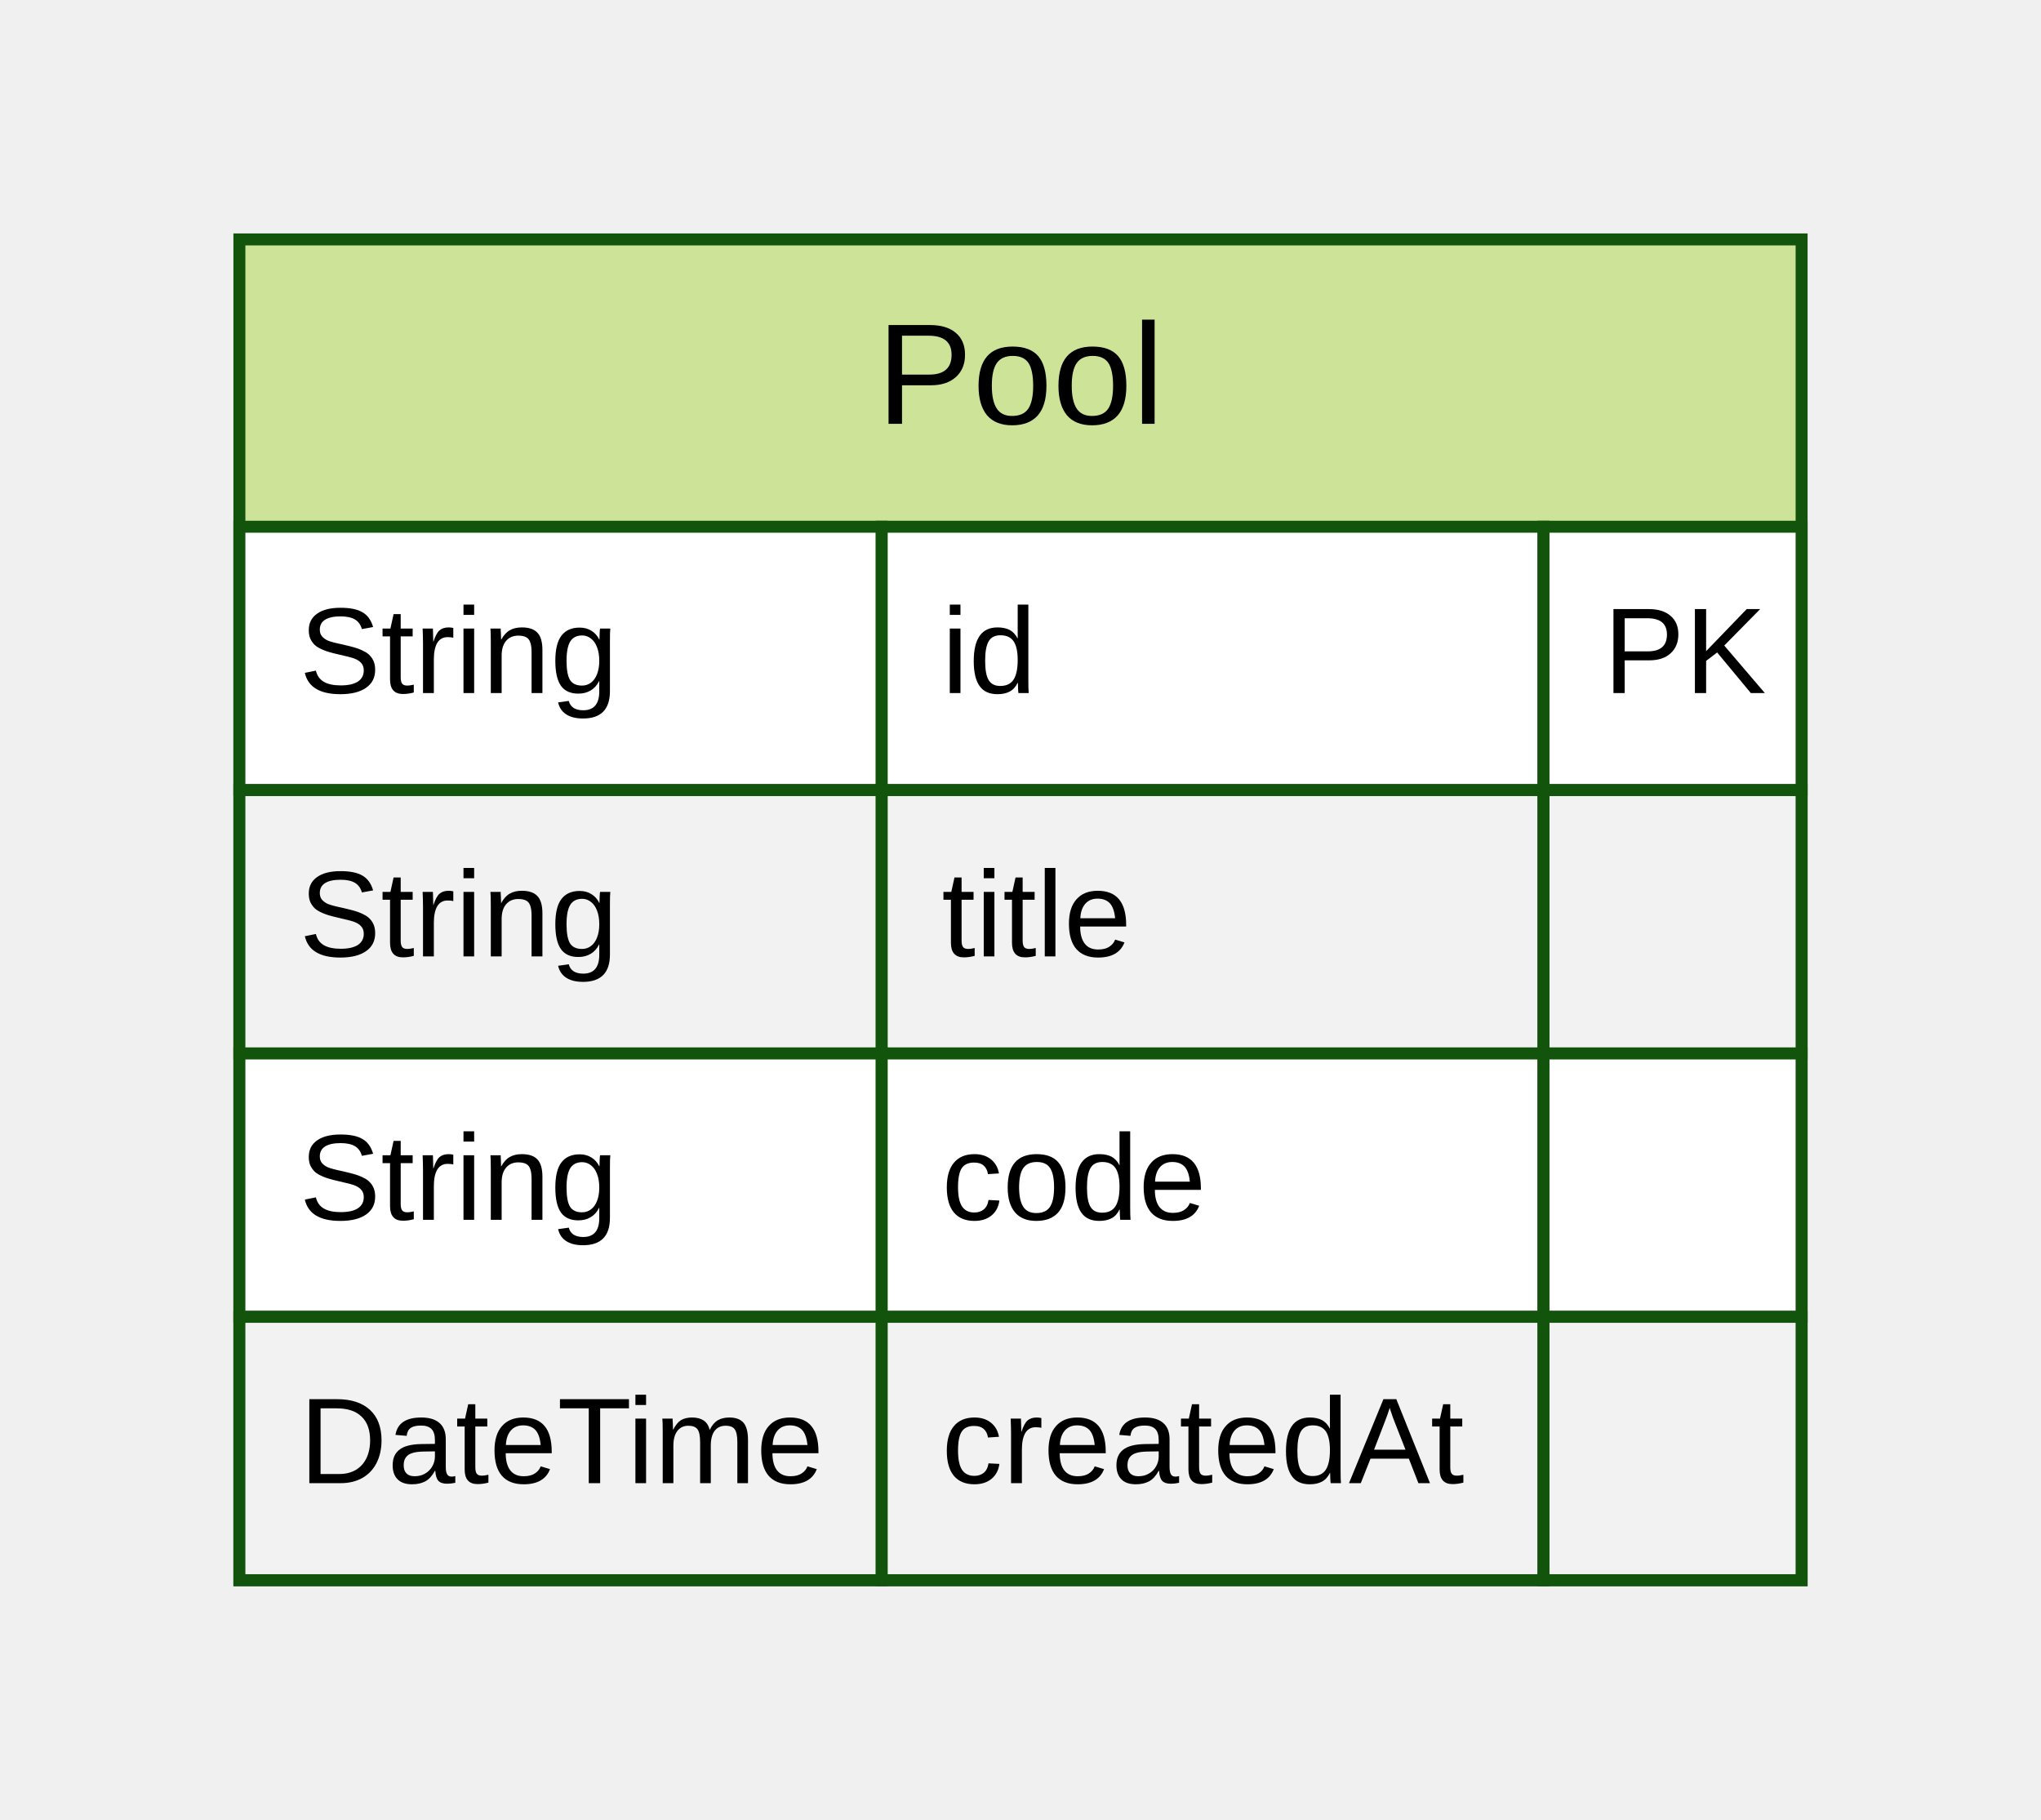
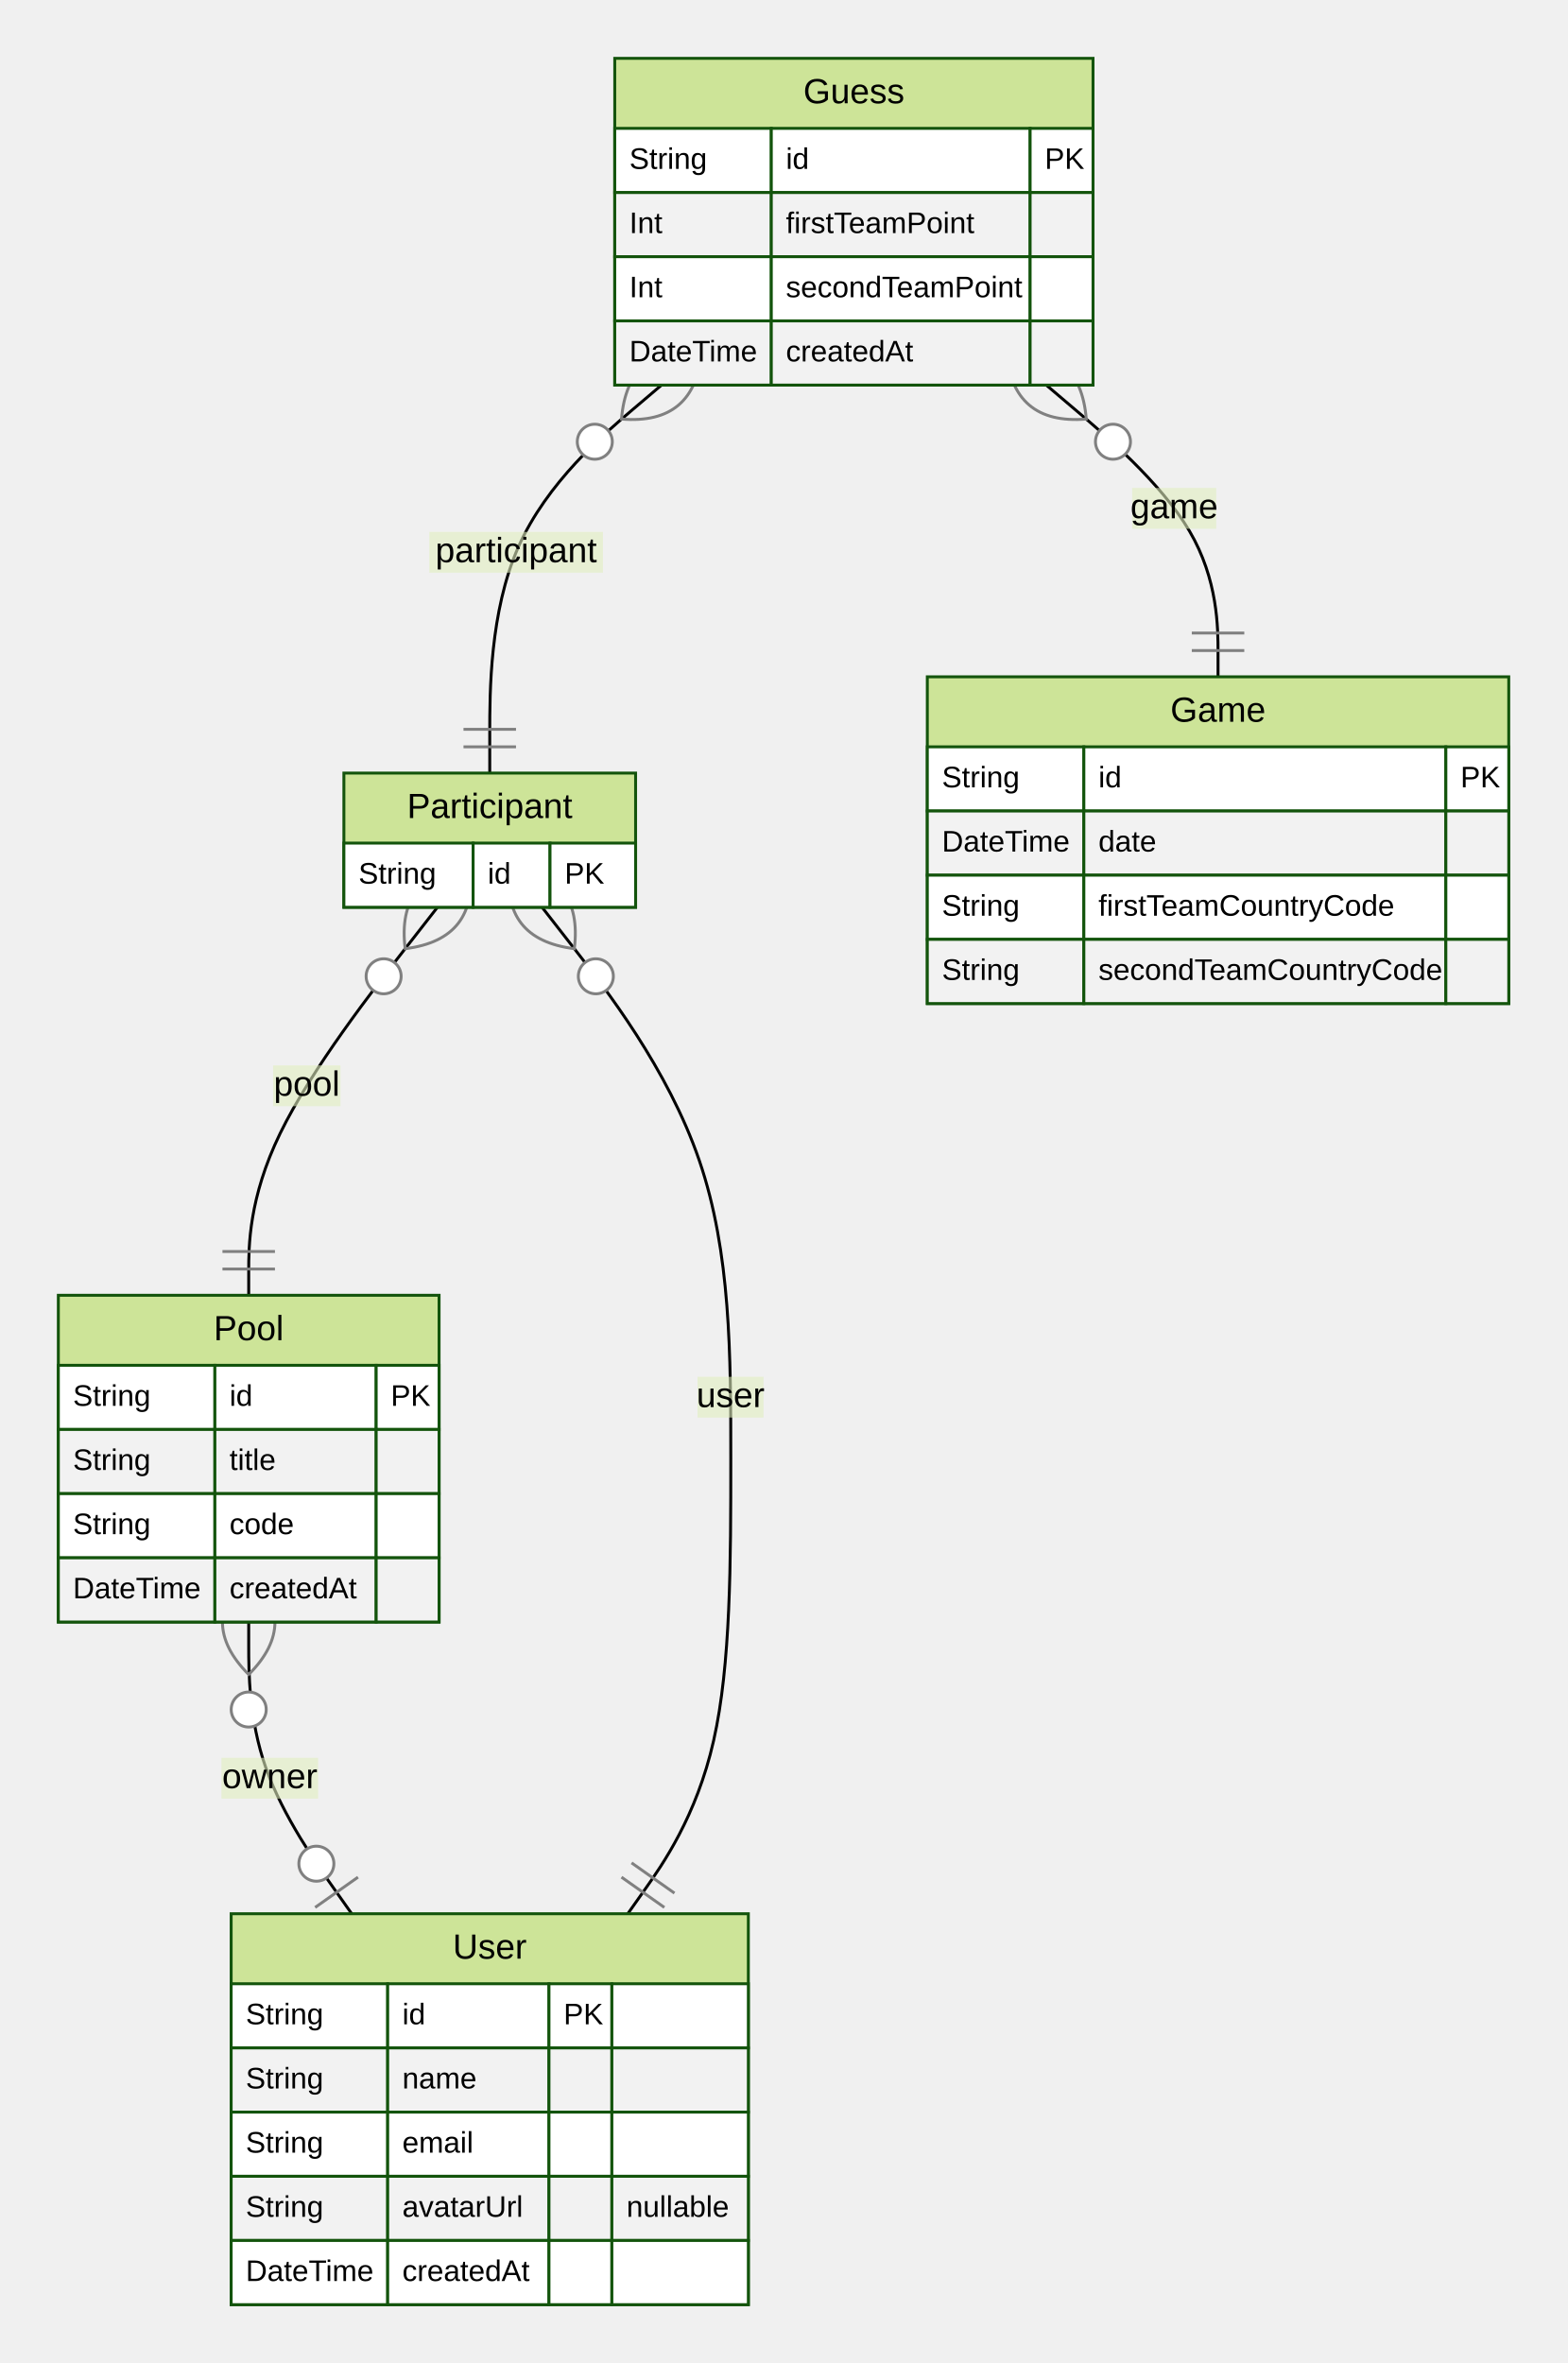
- <svg xmlns="http://www.w3.org/2000/svg" aria-labelledby="chart-title-mermaid-0 chart-desc-mermaid-0" role="img" viewBox="0 0 170.516 152" style="max-width: 170.516px; background-color: white;" width="100%" id="mermaid-0">
+ <svg xmlns="http://www.w3.org/2000/svg" aria-labelledby="chart-title-mermaid-0 chart-desc-mermaid-0" role="img" viewBox="0 0 537.207 810" style="max-width: 537.207px; background-color: white;" width="100%" id="mermaid-0">
  <style>#mermaid-0 {font-family:"trebuchet ms",verdana,arial,sans-serif;font-size:16px;fill:#000000;}#mermaid-0 .error-icon{fill:#552222;}#mermaid-0 .error-text{fill:#552222;stroke:#552222;}#mermaid-0 .edge-thickness-normal{stroke-width:2px;}#mermaid-0 .edge-thickness-thick{stroke-width:3.5px;}#mermaid-0 .edge-pattern-solid{stroke-dasharray:0;}#mermaid-0 .edge-pattern-dashed{stroke-dasharray:3;}#mermaid-0 .edge-pattern-dotted{stroke-dasharray:2;}#mermaid-0 .marker{fill:#000000;stroke:#000000;}#mermaid-0 .marker.cross{stroke:#000000;}#mermaid-0 svg{font-family:"trebuchet ms",verdana,arial,sans-serif;font-size:16px;}#mermaid-0 .entityBox{fill:#cde498;stroke:#13540c;}#mermaid-0 .attributeBoxOdd{fill:#ffffff;stroke:#13540c;}#mermaid-0 .attributeBoxEven{fill:#f2f2f2;stroke:#13540c;}#mermaid-0 .relationshipLabelBox{fill:hsl(78.158, 58.462%, 84.51%);opacity:0.7;background-color:hsl(78.158, 58.462%, 84.51%);}#mermaid-0 .relationshipLabelBox rect{opacity:0.5;}#mermaid-0 .relationshipLine{stroke:#000000;}#mermaid-0 :root{--mermaid-font-family:"trebuchet ms",verdana,arial,sans-serif;}</style>
  <g />
  <defs>
    <marker orient="auto" markerHeight="18" markerWidth="18" refY="9" refX="0" id="ONLY_ONE_START">
      <path d="M9,0 L9,18 M15,0 L15,18" fill="none" stroke="gray" />
    </marker>
  </defs>
  <defs>
    <marker orient="auto" markerHeight="18" markerWidth="18" refY="9" refX="18" id="ONLY_ONE_END">
      <path d="M3,0 L3,18 M9,0 L9,18" fill="none" stroke="gray" />
    </marker>
  </defs>
  <defs>
    <marker orient="auto" markerHeight="18" markerWidth="30" refY="9" refX="0" id="ZERO_OR_ONE_START">
      <circle r="6" cy="9" cx="21" fill="white" stroke="gray" />
      <path d="M9,0 L9,18" fill="none" stroke="gray" />
    </marker>
  </defs>
  <defs>
    <marker orient="auto" markerHeight="18" markerWidth="30" refY="9" refX="30" id="ZERO_OR_ONE_END">
      <circle r="6" cy="9" cx="9" fill="white" stroke="gray" />
      <path d="M21,0 L21,18" fill="none" stroke="gray" />
    </marker>
  </defs>
  <defs>
    <marker orient="auto" markerHeight="36" markerWidth="45" refY="18" refX="18" id="ONE_OR_MORE_START">
      <path d="M0,18 Q 18,0 36,18 Q 18,36 0,18 M42,9 L42,27" fill="none" stroke="gray" />
    </marker>
  </defs>
  <defs>
    <marker orient="auto" markerHeight="36" markerWidth="45" refY="18" refX="27" id="ONE_OR_MORE_END">
      <path d="M3,9 L3,27 M9,18 Q27,0 45,18 Q27,36 9,18" fill="none" stroke="gray" />
    </marker>
  </defs>
  <defs>
    <marker orient="auto" markerHeight="36" markerWidth="57" refY="18" refX="18" id="ZERO_OR_MORE_START">
      <circle r="6" cy="18" cx="48" fill="white" stroke="gray" />
      <path d="M0,18 Q18,0 36,18 Q18,36 0,18" fill="none" stroke="gray" />
    </marker>
  </defs>
  <defs>
    <marker orient="auto" markerHeight="36" markerWidth="57" refY="18" refX="39" id="ZERO_OR_MORE_END">
      <circle r="6" cy="18" cx="9" fill="white" stroke="gray" />
      <path d="M21,18 Q39,0 57,18 Q39,36 21,18" fill="none" stroke="gray" />
    </marker>
  </defs>
-   <g transform="translate(20,20 )" id="Pool">
+   <path marker-start="url(#ZERO_OR_MORE_START)" marker-end="url(#ZERO_OR_ONE_END)" fill="none" stroke="gray" d="M85.258,556L85.258,564.333C85.258,572.667,85.258,589.333,91.143,606C97.028,622.667,108.799,639.333,114.684,647.667L120.569,656" class="er relationshipLine" />
+   <path marker-start="url(#ZERO_OR_MORE_START)" marker-end="url(#ONLY_ONE_END)" fill="none" stroke="gray" d="M185.816,311L196.599,324.833C207.382,338.667,228.949,366.333,239.732,397.833C250.516,429.333,250.516,464.667,250.516,500C250.516,535.333,250.516,570.667,244.63,596.667C238.745,622.667,226.975,639.333,221.089,647.667L215.204,656" class="er relationshipLine" />
+   <path marker-start="url(#ZERO_OR_MORE_START)" marker-end="url(#ONLY_ONE_END)" fill="none" stroke="gray" d="M149.958,311L139.174,324.833C128.391,338.667,106.824,366.333,96.041,388.5C85.258,410.667,85.258,427.333,85.258,435.667L85.258,444" class="er relationshipLine" />
+   <path marker-start="url(#ZERO_OR_MORE_START)" marker-end="url(#ONLY_ONE_END)" fill="none" stroke="gray" d="M358.665,132L368.478,140.333C378.292,148.667,397.92,165.333,407.733,182C417.547,198.667,417.547,215.333,417.547,223.667L417.547,232" class="er relationshipLine" />
+   <path marker-start="url(#ZERO_OR_MORE_START)" marker-end="url(#ONLY_ONE_END)" fill="none" stroke="gray" d="M226.769,132L216.955,140.333C207.141,148.667,187.514,165.333,177.7,187.5C167.887,209.667,167.887,237.333,167.887,251.167L167.887,265" class="er relationshipLine" />
+   <g transform="translate(20,444 )" id="Pool">
    <rect height="112" width="130.516" y="0" x="0" stroke="gray" fill-opacity="100%" fill="honeydew" class="er entityBox" />
    <text transform="translate(65.25781,12)" style="font-family: &quot;trebuchet ms&quot;, verdana, arial, sans-serif;; font-size: 12px" text-anchor="middle" dominant-baseline="middle" y="0" x="0" id="entity-Pool" class="er entityLabel">Pool</text>
    <rect height="22" width="53.664" y="24" x="0" stroke="gray" fill-opacity="100%" fill="honeydew" class="er attributeBoxOdd" />
    <text transform="translate(5,35)" style="font-family: &quot;trebuchet ms&quot;, verdana, arial, sans-serif;; font-size: 10.2px" text-anchor="left" dominant-baseline="middle" y="0" x="0" id="entity-Pool-attr-1-type" class="er entityLabel">String</text>
    <rect height="22" width="55.289" y="24" x="53.664" stroke="gray" fill-opacity="100%" fill="honeydew" class="er attributeBoxOdd" />
    <text transform="translate(58.66406,35)" style="font-family: &quot;trebuchet ms&quot;, verdana, arial, sans-serif;; font-size: 10.2px" text-anchor="left" dominant-baseline="middle" y="0" x="0" id="entity-Pool-attr-1-name" class="er entityLabel">id</text>
    <rect height="22" width="21.562" y="24" x="108.953" stroke="gray" fill-opacity="100%" fill="honeydew" class="er attributeBoxOdd" />
    <text transform="translate(113.9531,35)" style="font-family: &quot;trebuchet ms&quot;, verdana, arial, sans-serif;; font-size: 10.2px" text-anchor="left" dominant-baseline="middle" y="0" x="0" id="entity-Pool-attr-1-key" class="er entityLabel">PK</text>
    <rect height="22" width="53.664" y="46" x="0" stroke="gray" fill-opacity="100%" fill="honeydew" class="er attributeBoxEven" />
    <text transform="translate(5,57)" style="font-family: &quot;trebuchet ms&quot;, verdana, arial, sans-serif;; font-size: 10.2px" text-anchor="left" dominant-baseline="middle" y="0" x="0" id="entity-Pool-attr-2-type" class="er entityLabel">String</text>
    <rect height="22" width="55.289" y="46" x="53.664" stroke="gray" fill-opacity="100%" fill="honeydew" class="er attributeBoxEven" />
    <text transform="translate(58.66406,57)" style="font-family: &quot;trebuchet ms&quot;, verdana, arial, sans-serif;; font-size: 10.2px" text-anchor="left" dominant-baseline="middle" y="0" x="0" id="entity-Pool-attr-2-name" class="er entityLabel">title</text>
    <rect height="22" width="21.562" y="46" x="108.953" stroke="gray" fill-opacity="100%" fill="honeydew" class="er attributeBoxEven" />
    <text transform="translate(113.9531,57)" style="font-family: &quot;trebuchet ms&quot;, verdana, arial, sans-serif;; font-size: 10.2px" text-anchor="left" dominant-baseline="middle" y="0" x="0" id="entity-Pool-attr-2-key" class="er entityLabel" />
    <rect height="22" width="53.664" y="68" x="0" stroke="gray" fill-opacity="100%" fill="honeydew" class="er attributeBoxOdd" />
    <text transform="translate(5,79)" style="font-family: &quot;trebuchet ms&quot;, verdana, arial, sans-serif;; font-size: 10.2px" text-anchor="left" dominant-baseline="middle" y="0" x="0" id="entity-Pool-attr-3-type" class="er entityLabel">String</text>
    <rect height="22" width="55.289" y="68" x="53.664" stroke="gray" fill-opacity="100%" fill="honeydew" class="er attributeBoxOdd" />
    <text transform="translate(58.66406,79)" style="font-family: &quot;trebuchet ms&quot;, verdana, arial, sans-serif;; font-size: 10.2px" text-anchor="left" dominant-baseline="middle" y="0" x="0" id="entity-Pool-attr-3-name" class="er entityLabel">code</text>
    <rect height="22" width="21.562" y="68" x="108.953" stroke="gray" fill-opacity="100%" fill="honeydew" class="er attributeBoxOdd" />
    <text transform="translate(113.9531,79)" style="font-family: &quot;trebuchet ms&quot;, verdana, arial, sans-serif;; font-size: 10.2px" text-anchor="left" dominant-baseline="middle" y="0" x="0" id="entity-Pool-attr-3-key" class="er entityLabel" />
    <rect height="22" width="53.664" y="90" x="0" stroke="gray" fill-opacity="100%" fill="honeydew" class="er attributeBoxEven" />
    <text transform="translate(5,101)" style="font-family: &quot;trebuchet ms&quot;, verdana, arial, sans-serif;; font-size: 10.2px" text-anchor="left" dominant-baseline="middle" y="0" x="0" id="entity-Pool-attr-4-type" class="er entityLabel">DateTime</text>
    <rect height="22" width="55.289" y="90" x="53.664" stroke="gray" fill-opacity="100%" fill="honeydew" class="er attributeBoxEven" />
    <text transform="translate(58.66406,101)" style="font-family: &quot;trebuchet ms&quot;, verdana, arial, sans-serif;; font-size: 10.2px" text-anchor="left" dominant-baseline="middle" y="0" x="0" id="entity-Pool-attr-4-name" class="er entityLabel">createdAt</text>
    <rect height="22" width="21.562" y="90" x="108.953" stroke="gray" fill-opacity="100%" fill="honeydew" class="er attributeBoxEven" />
    <text transform="translate(113.9531,101)" style="font-family: &quot;trebuchet ms&quot;, verdana, arial, sans-serif;; font-size: 10.2px" text-anchor="left" dominant-baseline="middle" y="0" x="0" id="entity-Pool-attr-4-key" class="er entityLabel" />
  </g>
+   <g transform="translate(117.8867,265 )" id="Participant">
+     <rect height="46" width="100" y="0" x="0" stroke="gray" fill-opacity="100%" fill="honeydew" class="er entityBox" />
+     <text transform="translate(50,12)" style="font-family: &quot;trebuchet ms&quot;, verdana, arial, sans-serif;; font-size: 12px" text-anchor="middle" dominant-baseline="middle" y="0" x="0" id="entity-Participant" class="er entityLabel">Participant</text>
+     <rect height="22" width="44.297" y="24" x="0" stroke="gray" fill-opacity="100%" fill="honeydew" class="er attributeBoxOdd" />
+     <text transform="translate(5,35)" style="font-family: &quot;trebuchet ms&quot;, verdana, arial, sans-serif;; font-size: 10.2px" text-anchor="left" dominant-baseline="middle" y="0" x="0" id="entity-Participant-attr-1-type" class="er entityLabel">String</text>
+     <rect height="22" width="26.367" y="24" x="44.297" stroke="gray" fill-opacity="100%" fill="honeydew" class="er attributeBoxOdd" />
+     <text transform="translate(49.29688,35)" style="font-family: &quot;trebuchet ms&quot;, verdana, arial, sans-serif;; font-size: 10.2px" text-anchor="left" dominant-baseline="middle" y="0" x="0" id="entity-Participant-attr-1-name" class="er entityLabel">id</text>
+     <rect height="22" width="29.336" y="24" x="70.664" stroke="gray" fill-opacity="100%" fill="honeydew" class="er attributeBoxOdd" />
+     <text transform="translate(75.66406,35)" style="font-family: &quot;trebuchet ms&quot;, verdana, arial, sans-serif;; font-size: 10.2px" text-anchor="left" dominant-baseline="middle" y="0" x="0" id="entity-Participant-attr-1-key" class="er entityLabel">PK</text>
+   </g>
+   <g transform="translate(79.23828,656 )" id="User">
+     <rect height="134" width="177.297" y="0" x="0" stroke="gray" fill-opacity="100%" fill="honeydew" class="er entityBox" />
+     <text transform="translate(88.64844,12)" style="font-family: &quot;trebuchet ms&quot;, verdana, arial, sans-serif;; font-size: 12px" text-anchor="middle" dominant-baseline="middle" y="0" x="0" id="entity-User" class="er entityLabel">User</text>
+     <rect height="22" width="53.664" y="24" x="0" stroke="gray" fill-opacity="100%" fill="honeydew" class="er attributeBoxOdd" />
+     <text transform="translate(5,35)" style="font-family: &quot;trebuchet ms&quot;, verdana, arial, sans-serif;; font-size: 10.2px" text-anchor="left" dominant-baseline="middle" y="0" x="0" id="entity-User-attr-1-type" class="er entityLabel">String</text>
+     <rect height="22" width="55.289" y="24" x="53.664" stroke="gray" fill-opacity="100%" fill="honeydew" class="er attributeBoxOdd" />
+     <text transform="translate(58.66406,35)" style="font-family: &quot;trebuchet ms&quot;, verdana, arial, sans-serif;; font-size: 10.2px" text-anchor="left" dominant-baseline="middle" y="0" x="0" id="entity-User-attr-1-name" class="er entityLabel">id</text>
+     <rect height="22" width="21.562" y="24" x="108.953" stroke="gray" fill-opacity="100%" fill="honeydew" class="er attributeBoxOdd" />
+     <text transform="translate(113.9531,35)" style="font-family: &quot;trebuchet ms&quot;, verdana, arial, sans-serif;; font-size: 10.2px" text-anchor="left" dominant-baseline="middle" y="0" x="0" id="entity-User-attr-1-key" class="er entityLabel">PK</text>
+     <rect height="22" width="46.781" y="24" x="130.516" stroke="gray" fill-opacity="100%" fill="honeydew" class="er attributeBoxOdd" />
+     <text transform="translate(135.5156,35)" style="font-family: &quot;trebuchet ms&quot;, verdana, arial, sans-serif;; font-size: 10.2px" text-anchor="left" dominant-baseline="middle" y="0" x="0" id="entity-User-attr-1-comment" class="er entityLabel" />
+     <rect height="22" width="53.664" y="46" x="0" stroke="gray" fill-opacity="100%" fill="honeydew" class="er attributeBoxEven" />
+     <text transform="translate(5,57)" style="font-family: &quot;trebuchet ms&quot;, verdana, arial, sans-serif;; font-size: 10.2px" text-anchor="left" dominant-baseline="middle" y="0" x="0" id="entity-User-attr-2-type" class="er entityLabel">String</text>
+     <rect height="22" width="55.289" y="46" x="53.664" stroke="gray" fill-opacity="100%" fill="honeydew" class="er attributeBoxEven" />
+     <text transform="translate(58.66406,57)" style="font-family: &quot;trebuchet ms&quot;, verdana, arial, sans-serif;; font-size: 10.2px" text-anchor="left" dominant-baseline="middle" y="0" x="0" id="entity-User-attr-2-name" class="er entityLabel">name</text>
+     <rect height="22" width="21.562" y="46" x="108.953" stroke="gray" fill-opacity="100%" fill="honeydew" class="er attributeBoxEven" />
+     <text transform="translate(113.9531,57)" style="font-family: &quot;trebuchet ms&quot;, verdana, arial, sans-serif;; font-size: 10.2px" text-anchor="left" dominant-baseline="middle" y="0" x="0" id="entity-User-attr-2-key" class="er entityLabel" />
+     <rect height="22" width="46.781" y="46" x="130.516" stroke="gray" fill-opacity="100%" fill="honeydew" class="er attributeBoxEven" />
+     <text transform="translate(135.5156,57)" style="font-family: &quot;trebuchet ms&quot;, verdana, arial, sans-serif;; font-size: 10.2px" text-anchor="left" dominant-baseline="middle" y="0" x="0" id="entity-User-attr-2-comment" class="er entityLabel" />
+     <rect height="22" width="53.664" y="68" x="0" stroke="gray" fill-opacity="100%" fill="honeydew" class="er attributeBoxOdd" />
+     <text transform="translate(5,79)" style="font-family: &quot;trebuchet ms&quot;, verdana, arial, sans-serif;; font-size: 10.2px" text-anchor="left" dominant-baseline="middle" y="0" x="0" id="entity-User-attr-3-type" class="er entityLabel">String</text>
+     <rect height="22" width="55.289" y="68" x="53.664" stroke="gray" fill-opacity="100%" fill="honeydew" class="er attributeBoxOdd" />
+     <text transform="translate(58.66406,79)" style="font-family: &quot;trebuchet ms&quot;, verdana, arial, sans-serif;; font-size: 10.2px" text-anchor="left" dominant-baseline="middle" y="0" x="0" id="entity-User-attr-3-name" class="er entityLabel">email</text>
+     <rect height="22" width="21.562" y="68" x="108.953" stroke="gray" fill-opacity="100%" fill="honeydew" class="er attributeBoxOdd" />
+     <text transform="translate(113.9531,79)" style="font-family: &quot;trebuchet ms&quot;, verdana, arial, sans-serif;; font-size: 10.2px" text-anchor="left" dominant-baseline="middle" y="0" x="0" id="entity-User-attr-3-key" class="er entityLabel" />
+     <rect height="22" width="46.781" y="68" x="130.516" stroke="gray" fill-opacity="100%" fill="honeydew" class="er attributeBoxOdd" />
+     <text transform="translate(135.5156,79)" style="font-family: &quot;trebuchet ms&quot;, verdana, arial, sans-serif;; font-size: 10.2px" text-anchor="left" dominant-baseline="middle" y="0" x="0" id="entity-User-attr-3-comment" class="er entityLabel" />
+     <rect height="22" width="53.664" y="90" x="0" stroke="gray" fill-opacity="100%" fill="honeydew" class="er attributeBoxEven" />
+     <text transform="translate(5,101)" style="font-family: &quot;trebuchet ms&quot;, verdana, arial, sans-serif;; font-size: 10.2px" text-anchor="left" dominant-baseline="middle" y="0" x="0" id="entity-User-attr-4-type" class="er entityLabel">String</text>
+     <rect height="22" width="55.289" y="90" x="53.664" stroke="gray" fill-opacity="100%" fill="honeydew" class="er attributeBoxEven" />
+     <text transform="translate(58.66406,101)" style="font-family: &quot;trebuchet ms&quot;, verdana, arial, sans-serif;; font-size: 10.2px" text-anchor="left" dominant-baseline="middle" y="0" x="0" id="entity-User-attr-4-name" class="er entityLabel">avatarUrl</text>
+     <rect height="22" width="21.562" y="90" x="108.953" stroke="gray" fill-opacity="100%" fill="honeydew" class="er attributeBoxEven" />
+     <text transform="translate(113.9531,101)" style="font-family: &quot;trebuchet ms&quot;, verdana, arial, sans-serif;; font-size: 10.2px" text-anchor="left" dominant-baseline="middle" y="0" x="0" id="entity-User-attr-4-key" class="er entityLabel" />
+     <rect height="22" width="46.781" y="90" x="130.516" stroke="gray" fill-opacity="100%" fill="honeydew" class="er attributeBoxEven" />
+     <text transform="translate(135.5156,101)" style="font-family: &quot;trebuchet ms&quot;, verdana, arial, sans-serif;; font-size: 10.2px" text-anchor="left" dominant-baseline="middle" y="0" x="0" id="entity-User-attr-4-comment" class="er entityLabel">nullable</text>
+     <rect height="22" width="53.664" y="112" x="0" stroke="gray" fill-opacity="100%" fill="honeydew" class="er attributeBoxOdd" />
+     <text transform="translate(5,123)" style="font-family: &quot;trebuchet ms&quot;, verdana, arial, sans-serif;; font-size: 10.2px" text-anchor="left" dominant-baseline="middle" y="0" x="0" id="entity-User-attr-5-type" class="er entityLabel">DateTime</text>
+     <rect height="22" width="55.289" y="112" x="53.664" stroke="gray" fill-opacity="100%" fill="honeydew" class="er attributeBoxOdd" />
+     <text transform="translate(58.66406,123)" style="font-family: &quot;trebuchet ms&quot;, verdana, arial, sans-serif;; font-size: 10.2px" text-anchor="left" dominant-baseline="middle" y="0" x="0" id="entity-User-attr-5-name" class="er entityLabel">createdAt</text>
+     <rect height="22" width="21.562" y="112" x="108.953" stroke="gray" fill-opacity="100%" fill="honeydew" class="er attributeBoxOdd" />
+     <text transform="translate(113.9531,123)" style="font-family: &quot;trebuchet ms&quot;, verdana, arial, sans-serif;; font-size: 10.2px" text-anchor="left" dominant-baseline="middle" y="0" x="0" id="entity-User-attr-5-key" class="er entityLabel" />
+     <rect height="22" width="46.781" y="112" x="130.516" stroke="gray" fill-opacity="100%" fill="honeydew" class="er attributeBoxOdd" />
+     <text transform="translate(135.5156,123)" style="font-family: &quot;trebuchet ms&quot;, verdana, arial, sans-serif;; font-size: 10.2px" text-anchor="left" dominant-baseline="middle" y="0" x="0" id="entity-User-attr-5-comment" class="er entityLabel" />
+   </g>
+   <g transform="translate(317.8867,232 )" id="Game">
+     <rect height="112" width="199.32" y="0" x="0" stroke="gray" fill-opacity="100%" fill="honeydew" class="er entityBox" />
+     <text transform="translate(99.66016,12)" style="font-family: &quot;trebuchet ms&quot;, verdana, arial, sans-serif;; font-size: 12px" text-anchor="middle" dominant-baseline="middle" y="0" x="0" id="entity-Game" class="er entityLabel">Game</text>
+     <rect height="22" width="53.664" y="24" x="0" stroke="gray" fill-opacity="100%" fill="honeydew" class="er attributeBoxOdd" />
+     <text transform="translate(5,35)" style="font-family: &quot;trebuchet ms&quot;, verdana, arial, sans-serif;; font-size: 10.2px" text-anchor="left" dominant-baseline="middle" y="0" x="0" id="entity-Game-attr-1-type" class="er entityLabel">String</text>
+     <rect height="22" width="124.094" y="24" x="53.664" stroke="gray" fill-opacity="100%" fill="honeydew" class="er attributeBoxOdd" />
+     <text transform="translate(58.66406,35)" style="font-family: &quot;trebuchet ms&quot;, verdana, arial, sans-serif;; font-size: 10.2px" text-anchor="left" dominant-baseline="middle" y="0" x="0" id="entity-Game-attr-1-name" class="er entityLabel">id</text>
+     <rect height="22" width="21.562" y="24" x="177.758" stroke="gray" fill-opacity="100%" fill="honeydew" class="er attributeBoxOdd" />
+     <text transform="translate(182.7578,35)" style="font-family: &quot;trebuchet ms&quot;, verdana, arial, sans-serif;; font-size: 10.2px" text-anchor="left" dominant-baseline="middle" y="0" x="0" id="entity-Game-attr-1-key" class="er entityLabel">PK</text>
+     <rect height="22" width="53.664" y="46" x="0" stroke="gray" fill-opacity="100%" fill="honeydew" class="er attributeBoxEven" />
+     <text transform="translate(5,57)" style="font-family: &quot;trebuchet ms&quot;, verdana, arial, sans-serif;; font-size: 10.2px" text-anchor="left" dominant-baseline="middle" y="0" x="0" id="entity-Game-attr-2-type" class="er entityLabel">DateTime</text>
+     <rect height="22" width="124.094" y="46" x="53.664" stroke="gray" fill-opacity="100%" fill="honeydew" class="er attributeBoxEven" />
+     <text transform="translate(58.66406,57)" style="font-family: &quot;trebuchet ms&quot;, verdana, arial, sans-serif;; font-size: 10.2px" text-anchor="left" dominant-baseline="middle" y="0" x="0" id="entity-Game-attr-2-name" class="er entityLabel">date</text>
+     <rect height="22" width="21.562" y="46" x="177.758" stroke="gray" fill-opacity="100%" fill="honeydew" class="er attributeBoxEven" />
+     <text transform="translate(182.7578,57)" style="font-family: &quot;trebuchet ms&quot;, verdana, arial, sans-serif;; font-size: 10.2px" text-anchor="left" dominant-baseline="middle" y="0" x="0" id="entity-Game-attr-2-key" class="er entityLabel" />
+     <rect height="22" width="53.664" y="68" x="0" stroke="gray" fill-opacity="100%" fill="honeydew" class="er attributeBoxOdd" />
+     <text transform="translate(5,79)" style="font-family: &quot;trebuchet ms&quot;, verdana, arial, sans-serif;; font-size: 10.2px" text-anchor="left" dominant-baseline="middle" y="0" x="0" id="entity-Game-attr-3-type" class="er entityLabel">String</text>
+     <rect height="22" width="124.094" y="68" x="53.664" stroke="gray" fill-opacity="100%" fill="honeydew" class="er attributeBoxOdd" />
+     <text transform="translate(58.66406,79)" style="font-family: &quot;trebuchet ms&quot;, verdana, arial, sans-serif;; font-size: 10.2px" text-anchor="left" dominant-baseline="middle" y="0" x="0" id="entity-Game-attr-3-name" class="er entityLabel">firstTeamCountryCode</text>
+     <rect height="22" width="21.562" y="68" x="177.758" stroke="gray" fill-opacity="100%" fill="honeydew" class="er attributeBoxOdd" />
+     <text transform="translate(182.7578,79)" style="font-family: &quot;trebuchet ms&quot;, verdana, arial, sans-serif;; font-size: 10.2px" text-anchor="left" dominant-baseline="middle" y="0" x="0" id="entity-Game-attr-3-key" class="er entityLabel" />
+     <rect height="22" width="53.664" y="90" x="0" stroke="gray" fill-opacity="100%" fill="honeydew" class="er attributeBoxEven" />
+     <text transform="translate(5,101)" style="font-family: &quot;trebuchet ms&quot;, verdana, arial, sans-serif;; font-size: 10.2px" text-anchor="left" dominant-baseline="middle" y="0" x="0" id="entity-Game-attr-4-type" class="er entityLabel">String</text>
+     <rect height="22" width="124.094" y="90" x="53.664" stroke="gray" fill-opacity="100%" fill="honeydew" class="er attributeBoxEven" />
+     <text transform="translate(58.66406,101)" style="font-family: &quot;trebuchet ms&quot;, verdana, arial, sans-serif;; font-size: 10.2px" text-anchor="left" dominant-baseline="middle" y="0" x="0" id="entity-Game-attr-4-name" class="er entityLabel">secondTeamCountryCode</text>
+     <rect height="22" width="21.562" y="90" x="177.758" stroke="gray" fill-opacity="100%" fill="honeydew" class="er attributeBoxEven" />
+     <text transform="translate(182.7578,101)" style="font-family: &quot;trebuchet ms&quot;, verdana, arial, sans-serif;; font-size: 10.2px" text-anchor="left" dominant-baseline="middle" y="0" x="0" id="entity-Game-attr-4-key" class="er entityLabel" />
+   </g>
+   <g transform="translate(210.7402,20 )" id="Guess">
+     <rect height="112" width="163.953" y="0" x="0" stroke="gray" fill-opacity="100%" fill="honeydew" class="er entityBox" />
+     <text transform="translate(81.97656,12)" style="font-family: &quot;trebuchet ms&quot;, verdana, arial, sans-serif;; font-size: 12px" text-anchor="middle" dominant-baseline="middle" y="0" x="0" id="entity-Guess" class="er entityLabel">Guess</text>
+     <rect height="22" width="53.664" y="24" x="0" stroke="gray" fill-opacity="100%" fill="honeydew" class="er attributeBoxOdd" />
+     <text transform="translate(5,35)" style="font-family: &quot;trebuchet ms&quot;, verdana, arial, sans-serif;; font-size: 10.2px" text-anchor="left" dominant-baseline="middle" y="0" x="0" id="entity-Guess-attr-1-type" class="er entityLabel">String</text>
+     <rect height="22" width="88.727" y="24" x="53.664" stroke="gray" fill-opacity="100%" fill="honeydew" class="er attributeBoxOdd" />
+     <text transform="translate(58.66406,35)" style="font-family: &quot;trebuchet ms&quot;, verdana, arial, sans-serif;; font-size: 10.2px" text-anchor="left" dominant-baseline="middle" y="0" x="0" id="entity-Guess-attr-1-name" class="er entityLabel">id</text>
+     <rect height="22" width="21.562" y="24" x="142.391" stroke="gray" fill-opacity="100%" fill="honeydew" class="er attributeBoxOdd" />
+     <text transform="translate(147.3906,35)" style="font-family: &quot;trebuchet ms&quot;, verdana, arial, sans-serif;; font-size: 10.2px" text-anchor="left" dominant-baseline="middle" y="0" x="0" id="entity-Guess-attr-1-key" class="er entityLabel">PK</text>
+     <rect height="22" width="53.664" y="46" x="0" stroke="gray" fill-opacity="100%" fill="honeydew" class="er attributeBoxEven" />
+     <text transform="translate(5,57)" style="font-family: &quot;trebuchet ms&quot;, verdana, arial, sans-serif;; font-size: 10.2px" text-anchor="left" dominant-baseline="middle" y="0" x="0" id="entity-Guess-attr-2-type" class="er entityLabel">Int</text>
+     <rect height="22" width="88.727" y="46" x="53.664" stroke="gray" fill-opacity="100%" fill="honeydew" class="er attributeBoxEven" />
+     <text transform="translate(58.66406,57)" style="font-family: &quot;trebuchet ms&quot;, verdana, arial, sans-serif;; font-size: 10.2px" text-anchor="left" dominant-baseline="middle" y="0" x="0" id="entity-Guess-attr-2-name" class="er entityLabel">firstTeamPoint</text>
+     <rect height="22" width="21.562" y="46" x="142.391" stroke="gray" fill-opacity="100%" fill="honeydew" class="er attributeBoxEven" />
+     <text transform="translate(147.3906,57)" style="font-family: &quot;trebuchet ms&quot;, verdana, arial, sans-serif;; font-size: 10.2px" text-anchor="left" dominant-baseline="middle" y="0" x="0" id="entity-Guess-attr-2-key" class="er entityLabel" />
+     <rect height="22" width="53.664" y="68" x="0" stroke="gray" fill-opacity="100%" fill="honeydew" class="er attributeBoxOdd" />
+     <text transform="translate(5,79)" style="font-family: &quot;trebuchet ms&quot;, verdana, arial, sans-serif;; font-size: 10.2px" text-anchor="left" dominant-baseline="middle" y="0" x="0" id="entity-Guess-attr-3-type" class="er entityLabel">Int</text>
+     <rect height="22" width="88.727" y="68" x="53.664" stroke="gray" fill-opacity="100%" fill="honeydew" class="er attributeBoxOdd" />
+     <text transform="translate(58.66406,79)" style="font-family: &quot;trebuchet ms&quot;, verdana, arial, sans-serif;; font-size: 10.2px" text-anchor="left" dominant-baseline="middle" y="0" x="0" id="entity-Guess-attr-3-name" class="er entityLabel">secondTeamPoint</text>
+     <rect height="22" width="21.562" y="68" x="142.391" stroke="gray" fill-opacity="100%" fill="honeydew" class="er attributeBoxOdd" />
+     <text transform="translate(147.3906,79)" style="font-family: &quot;trebuchet ms&quot;, verdana, arial, sans-serif;; font-size: 10.2px" text-anchor="left" dominant-baseline="middle" y="0" x="0" id="entity-Guess-attr-3-key" class="er entityLabel" />
+     <rect height="22" width="53.664" y="90" x="0" stroke="gray" fill-opacity="100%" fill="honeydew" class="er attributeBoxEven" />
+     <text transform="translate(5,101)" style="font-family: &quot;trebuchet ms&quot;, verdana, arial, sans-serif;; font-size: 10.2px" text-anchor="left" dominant-baseline="middle" y="0" x="0" id="entity-Guess-attr-4-type" class="er entityLabel">DateTime</text>
+     <rect height="22" width="88.727" y="90" x="53.664" stroke="gray" fill-opacity="100%" fill="honeydew" class="er attributeBoxEven" />
+     <text transform="translate(58.66406,101)" style="font-family: &quot;trebuchet ms&quot;, verdana, arial, sans-serif;; font-size: 10.2px" text-anchor="left" dominant-baseline="middle" y="0" x="0" id="entity-Guess-attr-4-name" class="er entityLabel">createdAt</text>
+     <rect height="22" width="21.562" y="90" x="142.391" stroke="gray" fill-opacity="100%" fill="honeydew" class="er attributeBoxEven" />
+     <text transform="translate(147.3906,101)" style="font-family: &quot;trebuchet ms&quot;, verdana, arial, sans-serif;; font-size: 10.2px" text-anchor="left" dominant-baseline="middle" y="0" x="0" id="entity-Guess-attr-4-key" class="er entityLabel" />
+   </g>
+   <rect fill-opacity="85%" fill="white" height="14" width="33.141" y="602.546" x="75.911" class="er relationshipLabelBox" />
+   <text style="font-family: &quot;trebuchet ms&quot;, verdana, arial, sans-serif;; font-size: 12px" dominant-baseline="middle" text-anchor="middle" y="609.546" x="92.481" id="rel1" class="er relationshipLabel">owner</text>
+   <rect fill-opacity="85%" fill="white" height="14" width="22.625" y="471.925" x="239.118" class="er relationshipLabelBox" />
+   <text style="font-family: &quot;trebuchet ms&quot;, verdana, arial, sans-serif;; font-size: 12px" dominant-baseline="middle" text-anchor="middle" y="478.925" x="250.43" id="rel2" class="er relationshipLabel">user</text>
+   <rect fill-opacity="85%" fill="white" height="14" width="23.109" y="365.194" x="93.607" class="er relationshipLabelBox" />
+   <text style="font-family: &quot;trebuchet ms&quot;, verdana, arial, sans-serif;; font-size: 12px" dominant-baseline="middle" text-anchor="middle" y="372.194" x="105.162" id="rel3" class="er relationshipLabel">pool</text>
+   <rect fill-opacity="85%" fill="white" height="14" width="28.836" y="167.262" x="388.103" class="er relationshipLabelBox" />
+   <text style="font-family: &quot;trebuchet ms&quot;, verdana, arial, sans-serif;; font-size: 12px" dominant-baseline="middle" text-anchor="middle" y="174.262" x="402.521" id="rel4" class="er relationshipLabel">game</text>
+   <rect fill-opacity="85%" fill="white" height="14" width="59.508" y="182.313" x="147.17" class="er relationshipLabelBox" />
+   <text style="font-family: &quot;trebuchet ms&quot;, verdana, arial, sans-serif;; font-size: 12px" dominant-baseline="middle" text-anchor="middle" y="189.313" x="176.924" id="rel5" class="er relationshipLabel">participant</text>
</svg>
